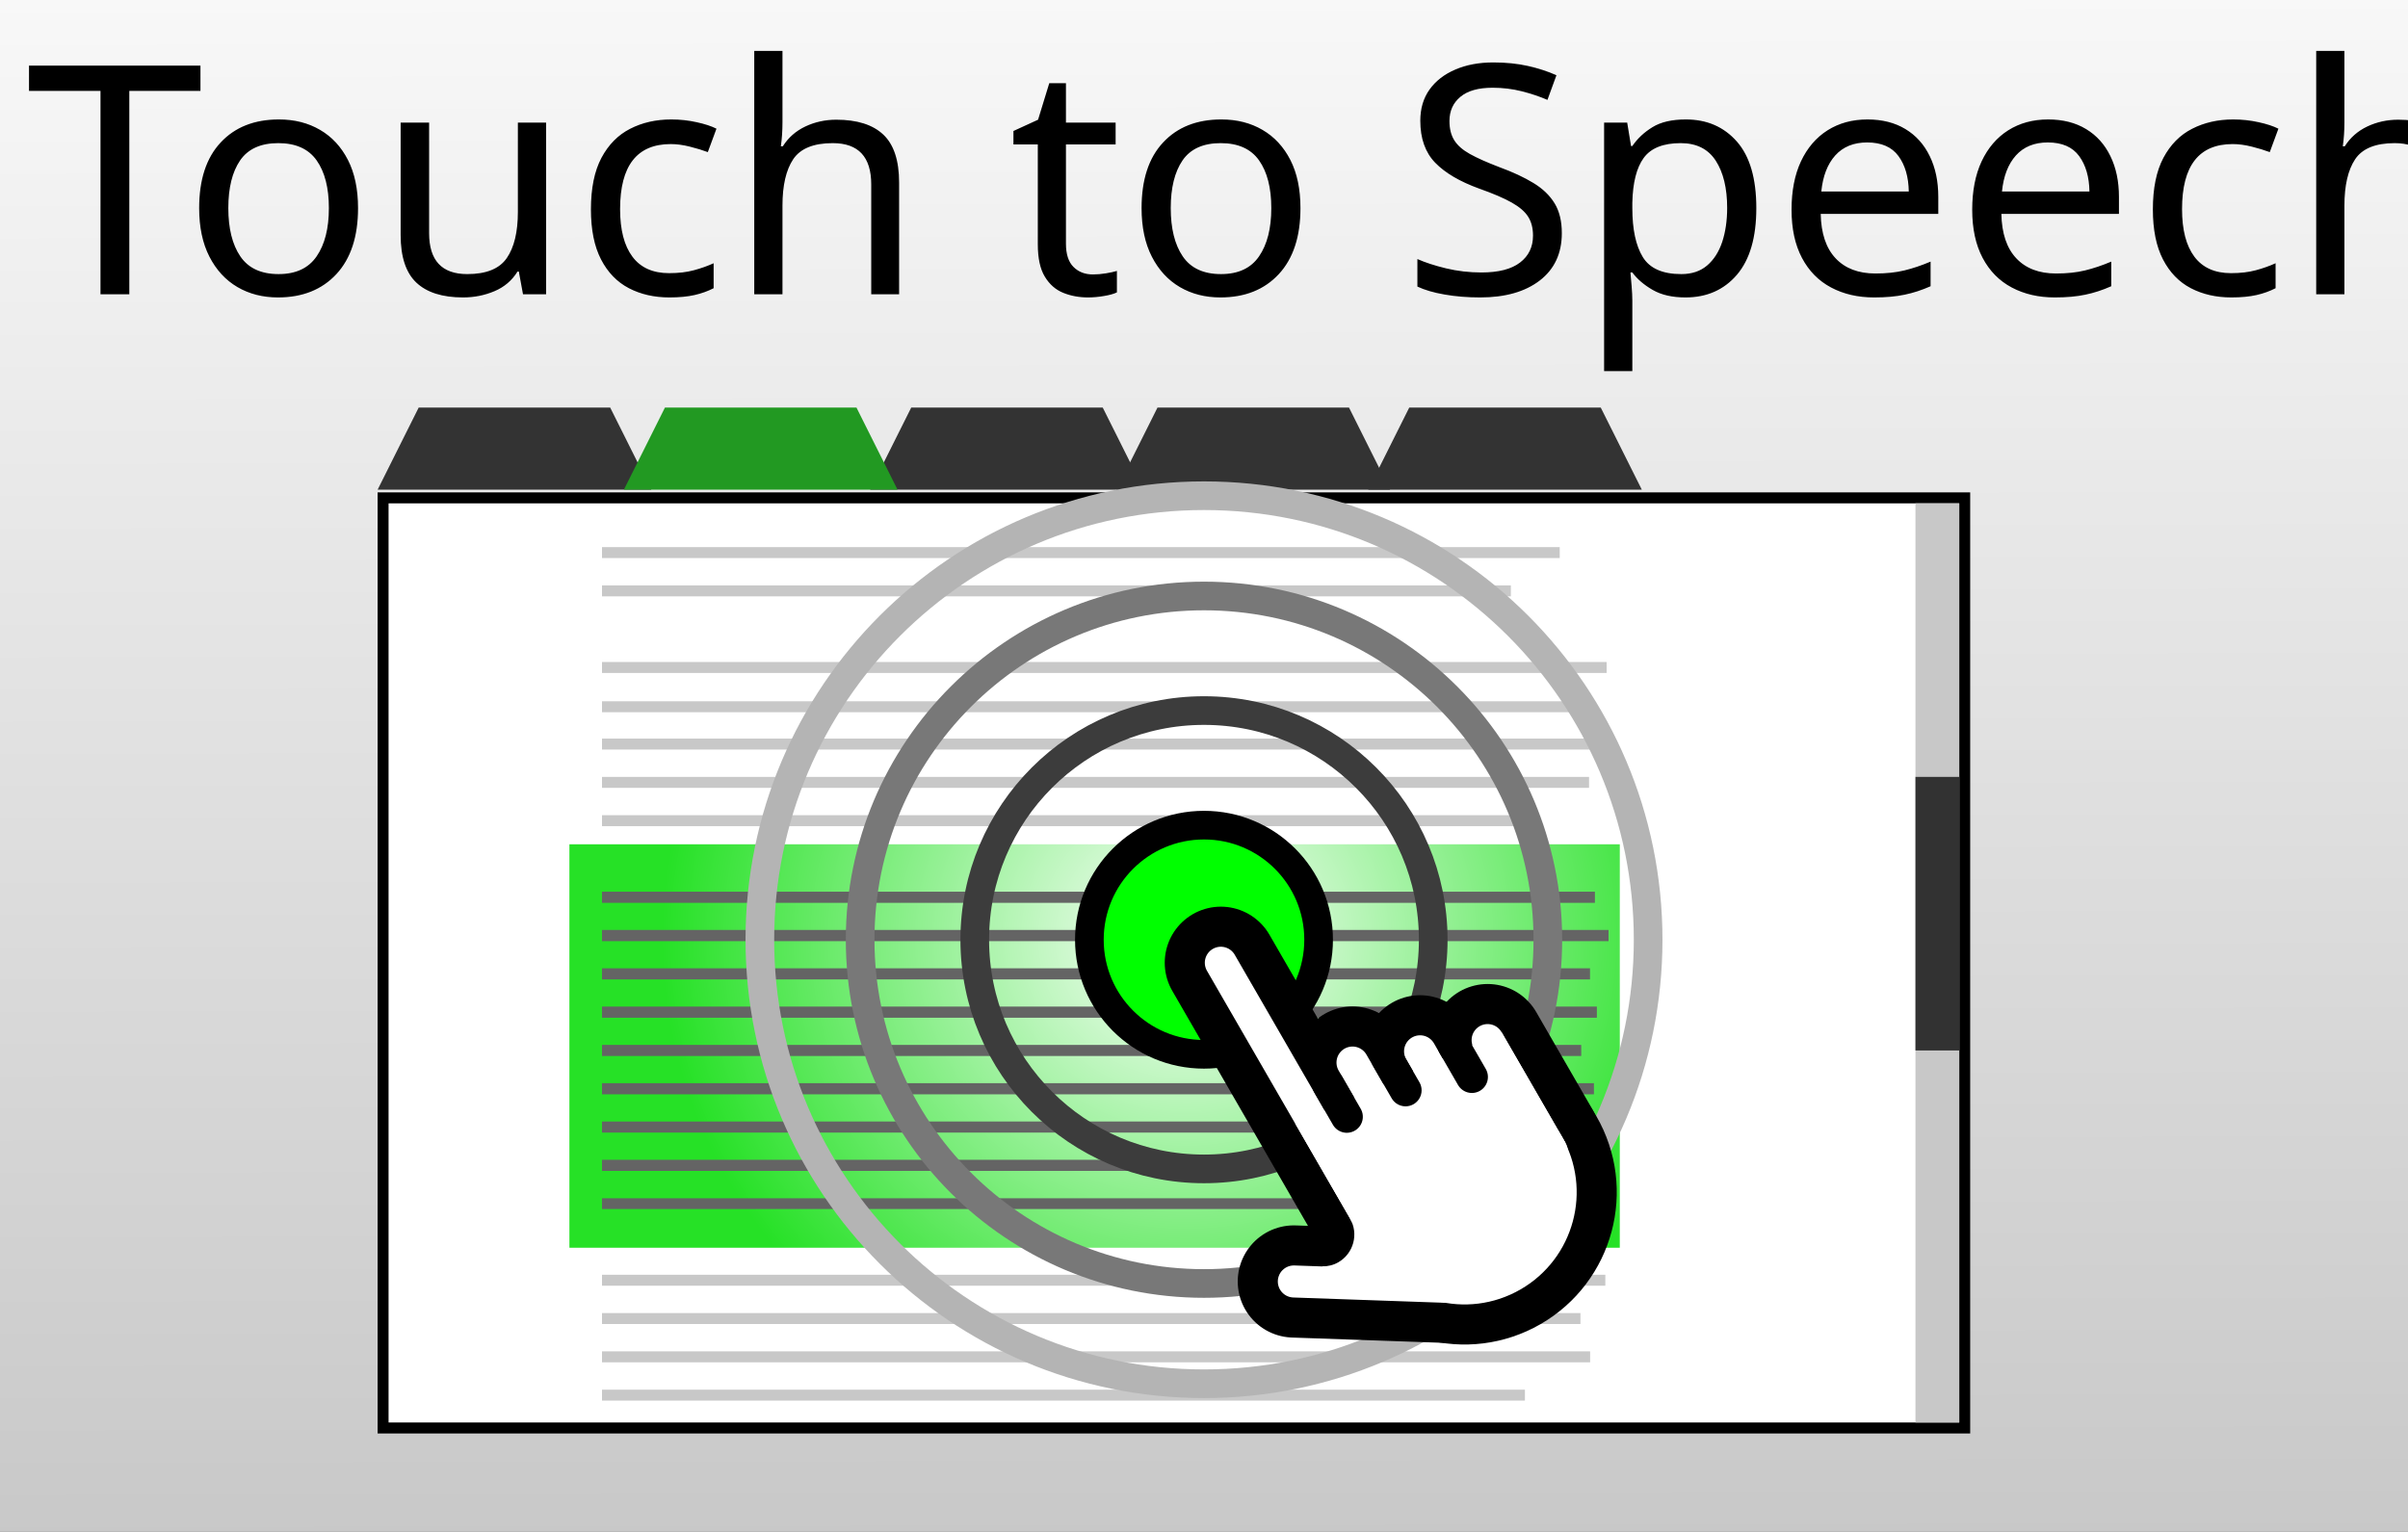
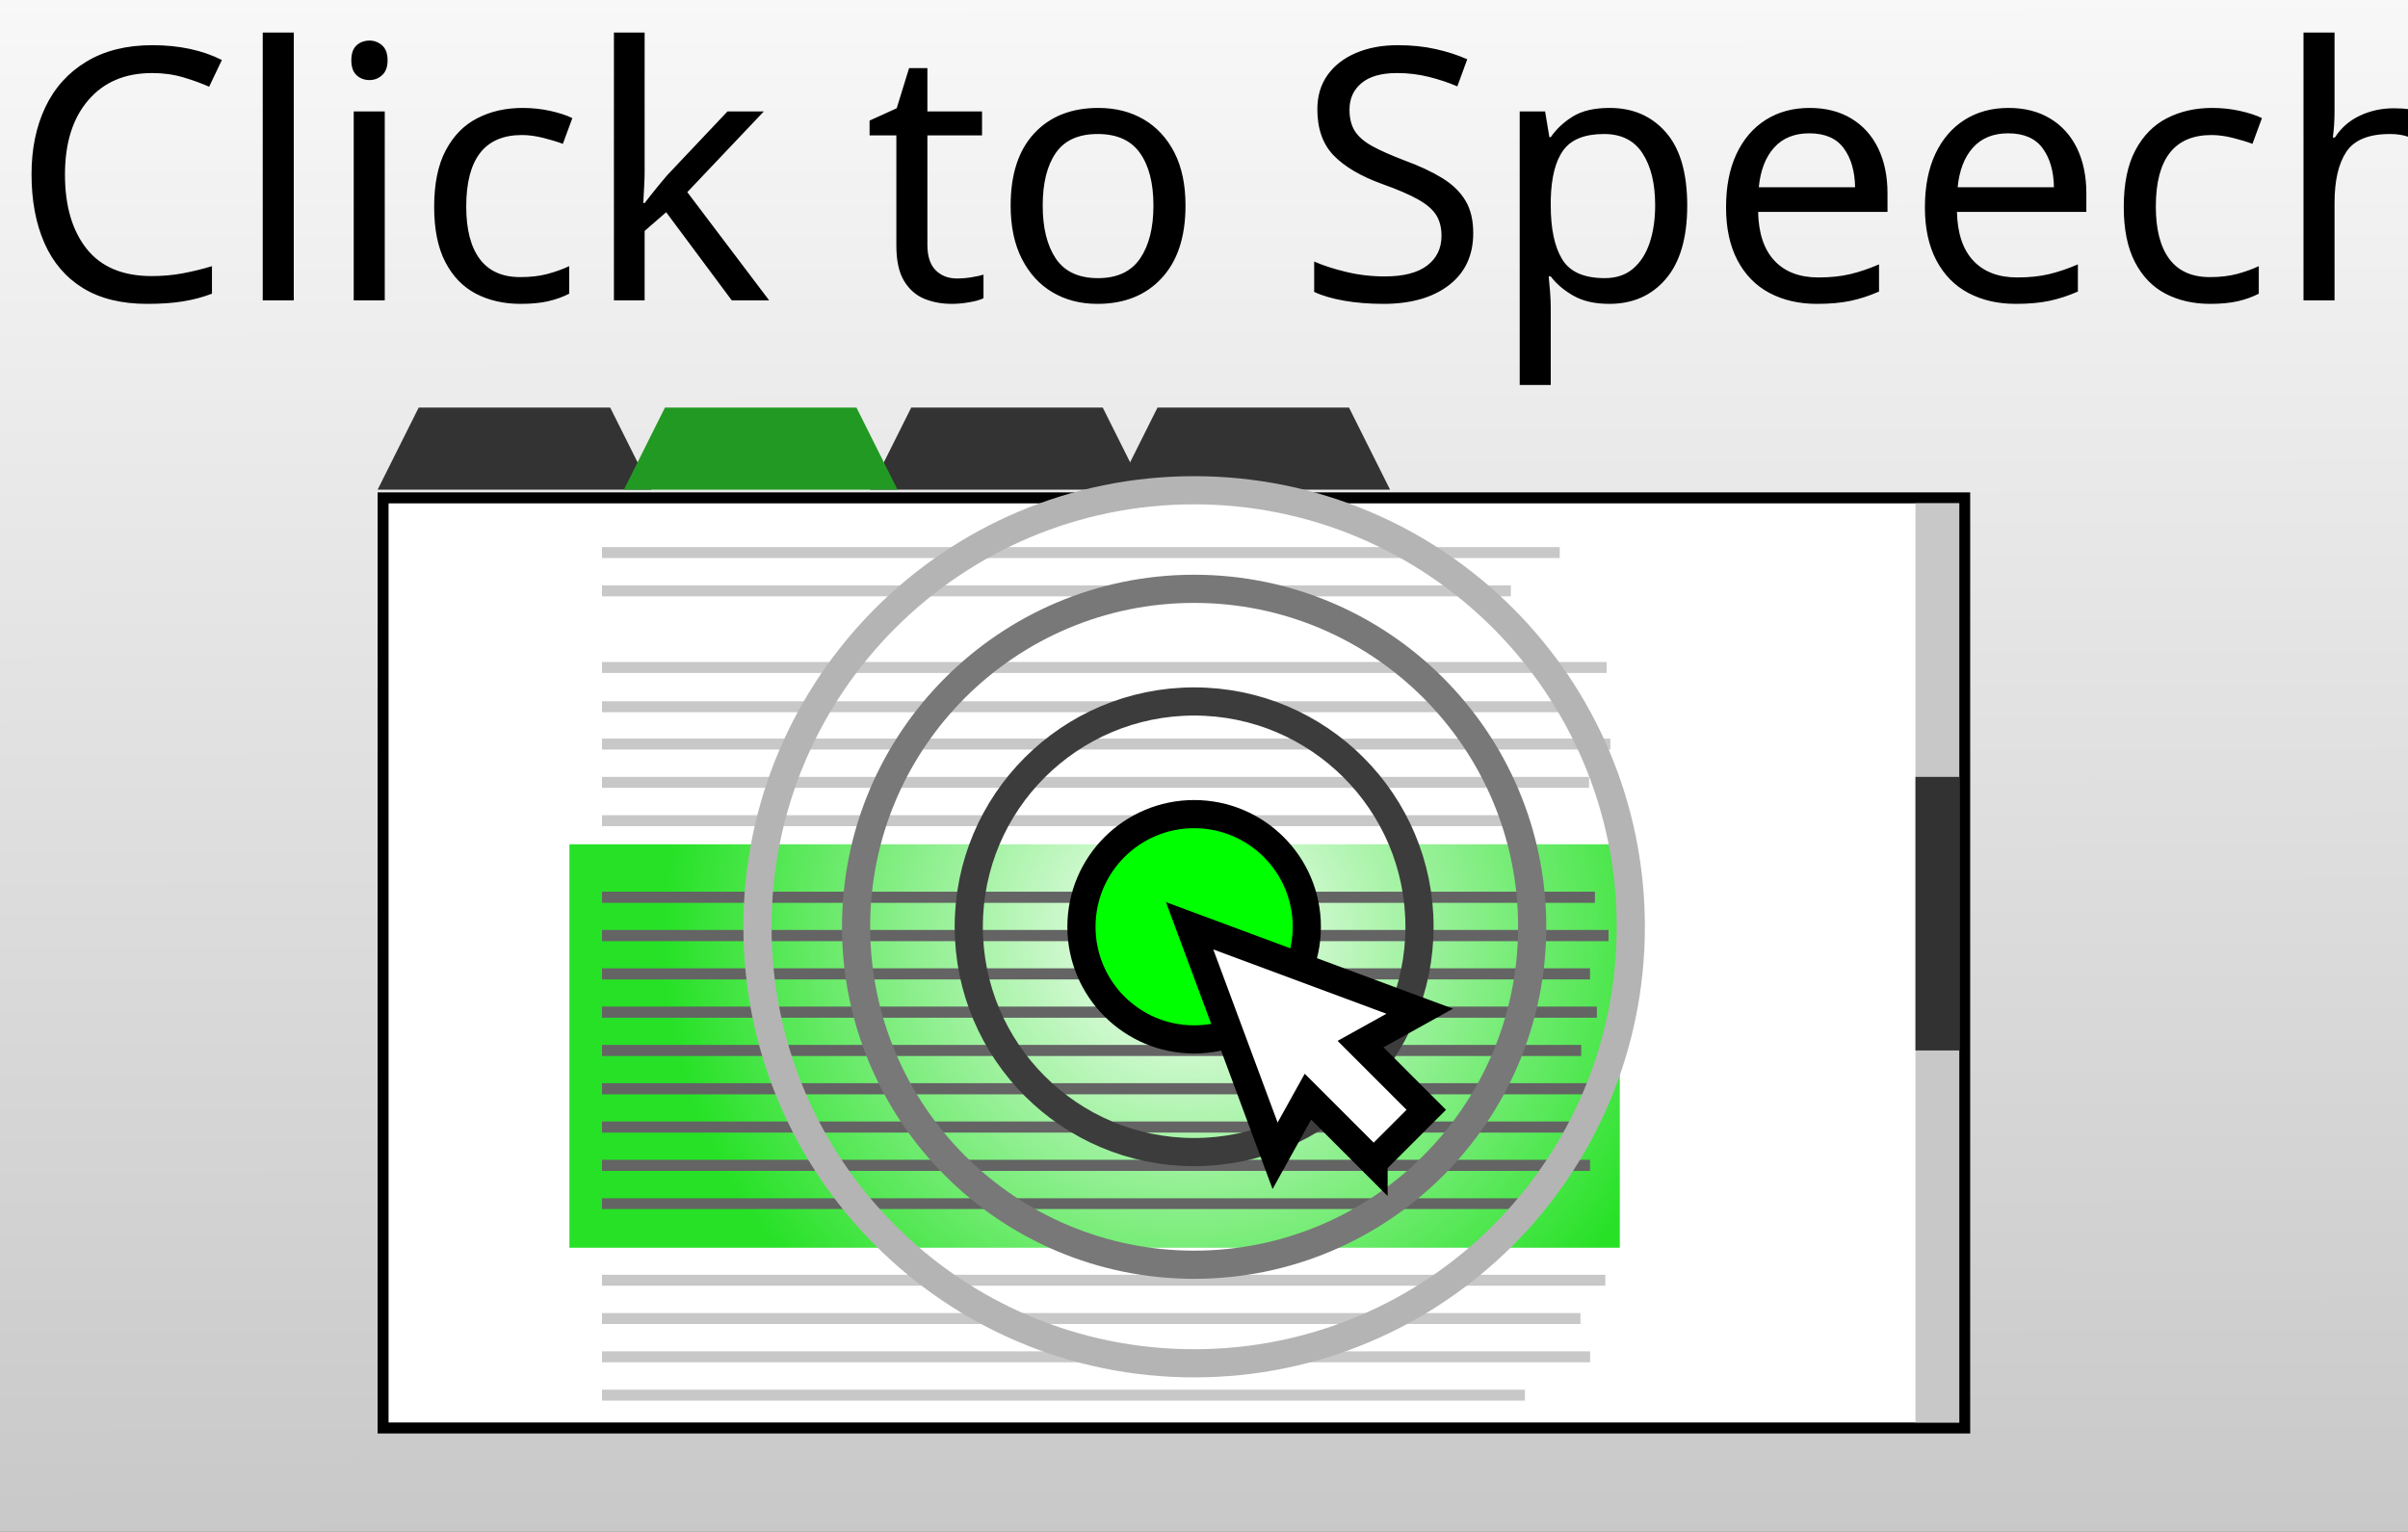
<svg xmlns="http://www.w3.org/2000/svg" xmlns:xlink="http://www.w3.org/1999/xlink" width="440" height="280" viewBox="0 0 440 280" id="svg4187" version="1.1">
  <defs id="defs4189">
    <linearGradient id="linearGradient4342">
      <stop style="stop-color:#ffffff;stop-opacity:1" offset="0" id="stop4344" />
      <stop style="stop-color:#26e126;stop-opacity:1" offset="1" id="stop4346" />
    </linearGradient>
    <linearGradient id="linearGradient4199">
      <stop style="stop-color:#f8f8f8;stop-opacity:1" offset="0" id="stop4201" />
      <stop style="stop-color:#c8c8c8;stop-opacity:1" offset="1" id="stop4203" />
    </linearGradient>
    <linearGradient xlink:href="#linearGradient4199" id="linearGradient4207" x1="205.794" y1="771.385" x2="206.305" y2="1054.073" gradientUnits="userSpaceOnUse" />
    <radialGradient xlink:href="#linearGradient4342" id="radialGradient4348" cx="216.898" cy="911.951" fx="216.898" fy="911.951" r="95.964" gradientTransform="matrix(-0.9997088,0.02413099,-0.02295385,-0.950942,454.6658,1805.704)" gradientUnits="userSpaceOnUse" />
  </defs>
  <g id="layer1" transform="translate(0,-772.3622)">
    <rect style="opacity:1;fill:url(#linearGradient4207);fill-opacity:1.0;stroke:#000000;stroke-width:2;stroke-linecap:round;stroke-miterlimit:4;stroke-dasharray:none;stroke-opacity:0.997" id="rect4735" width="442" height="282" x="-1" y="771.362" />
    <rect style="opacity:1;fill:#ffffff;fill-opacity:1;stroke:#000000;stroke-width:2;stroke-linecap:round;stroke-miterlimit:4;stroke-dasharray:none;stroke-opacity:0.997" id="rect4737" width="289" height="170" x="70" y="863.362" />
    <path style="fill:#333333;fill-opacity:1;fill-rule:evenodd;stroke:#000000;stroke-width:0;stroke-linecap:butt;stroke-linejoin:miter;stroke-miterlimit:4;stroke-dasharray:none;stroke-opacity:1" d="m 69,861.862 7.5,-15 35,0 7.5,15 -50,0 z" id="path4739" />
    <path style="fill:#333333;fill-opacity:1;fill-rule:evenodd;stroke:#000000;stroke-width:0;stroke-linecap:butt;stroke-linejoin:miter;stroke-miterlimit:4;stroke-dasharray:none;stroke-opacity:1" d="m 159,861.862 7.5,-15 35,0 7.5,15 -50,0 z" id="path4739-7-5" />
    <path style="fill:#229922;fill-opacity:1;fill-rule:evenodd;stroke:#000000;stroke-width:0;stroke-linecap:butt;stroke-linejoin:miter;stroke-miterlimit:4;stroke-dasharray:none;stroke-opacity:1" d="m 114,861.862 7.5,-15 35,0 7.5,15 -50,0 z" id="path4739-7" />
    <path style="fill:none;fill-rule:evenodd;stroke:#c8c8c8;stroke-width:2;stroke-linecap:butt;stroke-linejoin:miter;stroke-miterlimit:4;stroke-dasharray:none;stroke-opacity:1" d="m 110,873.362 175,0" id="path4779" />
    <use x="0" y="0" xlink:href="#path4779" transform="matrix(0.9489796,0,0,1,5.612245,7)" id="use4915" width="100%" height="100%" />
    <use x="0" y="0" xlink:href="#path4779" transform="matrix(1.04898,0,0,1,-5.387755,21)" id="use4919" width="100%" height="100%" style="stroke:#000000;stroke-opacity:1" />
    <use x="0" y="0" xlink:href="#path4779" transform="matrix(1.022449,0,0,1,-2.469388,28.17857)" id="use4921" width="100%" height="100%" style="stroke:#000000;stroke-opacity:1" />
    <use x="0" y="0" xlink:href="#path4779" transform="matrix(1.052856,0,0,1,-5.814173,35)" id="use4923" width="100%" height="100%" style="stroke:#000000;stroke-opacity:1" />
    <use x="0" y="0" xlink:href="#path4779" transform="matrix(1.030612,0,0,1,-3.367346,42)" id="use4925" width="100%" height="100%" style="stroke:#000000;stroke-opacity:1" />
    <use x="0" y="0" xlink:href="#path4779" transform="matrix(0.9667668,0,0,1,3.655653,49)" id="use4927" width="100%" height="100%" style="stroke:#000000;stroke-opacity:1" />
    <rect style="opacity:1;fill:url(#radialGradient4348);fill-opacity:1;stroke:none;stroke-width:2;stroke-linecap:round;stroke-miterlimit:4;stroke-dasharray:none;stroke-opacity:1" id="rect5077" width="191.929" height="73.741" x="104.046" y="926.679" />
    <path id="use4931" d="m 110,936.362 181.429,0" style="fill:none;fill-rule:evenodd;stroke:#646464;stroke-width:2.036;stroke-linecap:butt;stroke-linejoin:miter;stroke-miterlimit:4;stroke-dasharray:none;stroke-opacity:1" />
    <path id="use4933" d="m 110,943.362 183.92,0" style="fill:none;fill-rule:evenodd;stroke:#646464;stroke-width:2.05;stroke-linecap:butt;stroke-linejoin:miter;stroke-miterlimit:4;stroke-dasharray:none;stroke-opacity:1" />
    <path id="use4935" d="m 110,950.362 180.536,0" style="fill:none;fill-rule:evenodd;stroke:#646464;stroke-width:2.031;stroke-linecap:butt;stroke-linejoin:miter;stroke-miterlimit:4;stroke-dasharray:none;stroke-opacity:1" />
    <path id="use4937" d="m 110,957.362 181.786,0" style="fill:none;fill-rule:evenodd;stroke:#646464;stroke-width:2.038;stroke-linecap:butt;stroke-linejoin:miter;stroke-miterlimit:4;stroke-dasharray:none;stroke-opacity:1" />
    <path id="use4939" d="m 110,964.362 178.929,0" style="fill:none;fill-rule:evenodd;stroke:#646464;stroke-width:2.022;stroke-linecap:butt;stroke-linejoin:miter;stroke-miterlimit:4;stroke-dasharray:none;stroke-opacity:1" />
    <path id="use4941" d="m 110,971.362 181.25,0" style="fill:none;fill-rule:evenodd;stroke:#646464;stroke-width:2.035;stroke-linecap:butt;stroke-linejoin:miter;stroke-miterlimit:4;stroke-dasharray:none;stroke-opacity:1" />
    <path id="use4943" d="m 110,978.362 179.464,0" style="fill:none;fill-rule:evenodd;stroke:#646464;stroke-width:2.025;stroke-linecap:butt;stroke-linejoin:miter;stroke-miterlimit:4;stroke-dasharray:none;stroke-opacity:1" />
    <path id="use4945" d="m 110,985.362 180.536,0" style="fill:none;fill-rule:evenodd;stroke:#646464;stroke-width:2.031;stroke-linecap:butt;stroke-linejoin:miter;stroke-miterlimit:4;stroke-dasharray:none;stroke-opacity:1" />
    <path id="use4947" d="m 110,992.362 168.571,0" style="fill:none;fill-rule:evenodd;stroke:#646464;stroke-width:1.963;stroke-linecap:butt;stroke-linejoin:miter;stroke-miterlimit:4;stroke-dasharray:none;stroke-opacity:1" />
    <use x="0" y="0" xlink:href="#path4779" transform="matrix(1.047621,0,0,1,-5.238363,133)" id="use4951" width="100%" height="100%" style="stroke:#000000;stroke-opacity:1" />
    <use x="0" y="0" xlink:href="#path4779" transform="matrix(1.021646,0,0,1,-2.381074,140)" id="use4953" width="100%" height="100%" style="stroke:#000000;stroke-opacity:1" />
    <use x="0" y="0" xlink:href="#path4779" transform="matrix(1.031748,0,0,1,-3.492242,147)" id="use4955" width="100%" height="100%" style="stroke:#000000;stroke-opacity:1" />
    <use x="0" y="0" xlink:href="#path4779" transform="matrix(0.963658,0,0,1,3.997627,154)" id="use4957" width="100%" height="100%" style="stroke:#0000b8;stroke-opacity:1" />
-     <text xml:space="preserve" style="font-style:normal;font-variant:normal;font-weight:300;font-stretch:normal;font-size:58.533px;line-height:125%;font-family:Ubuntu;-inkscape-font-specification:'Ubuntu, Light';text-align:start;letter-spacing:0px;word-spacing:0px;writing-mode:lr-tb;text-anchor:start;fill:#000000;fill-opacity:1;stroke:none;stroke-width:1px;stroke-linecap:butt;stroke-linejoin:miter;stroke-opacity:1" x="4.721" y="826.145" id="text4829">
-       <tspan id="tspan4831" x="4.721" y="826.145">Touch to Speech </tspan>
-     </text>
    <path style="fill:#333333;fill-opacity:1;fill-rule:evenodd;stroke:#000000;stroke-width:0;stroke-linecap:butt;stroke-linejoin:miter;stroke-miterlimit:4;stroke-dasharray:none;stroke-opacity:1" d="m 204,861.862 7.5,-15 35,0 7.5,15 -50,0 z" id="path4739-7-5-1" />
-     <g id="g5053" transform="matrix(2.61793,0,0,2.61793,-195.1289,-1736.089)">
-       <circle r="8" id="path3001" style="fill:#00ff00;fill-opacity:1;stroke:#000000;stroke-width:2;stroke-miterlimit:4;stroke-dasharray:none;stroke-opacity:1" cx="158.571" cy="1023.791" />
-       <circle r="16" id="path3803" style="fill:none;stroke:#3c3c3c;stroke-width:2;stroke-linecap:round;stroke-miterlimit:4;stroke-dasharray:none;stroke-opacity:1" cx="158.571" cy="1023.791" />
-       <ellipse ry="24" rx="24" id="path3803-8" style="fill:none;stroke:#787878;stroke-width:2;stroke-linecap:round;stroke-miterlimit:4;stroke-dasharray:none;stroke-opacity:1" cx="158.571" cy="1023.791" />
-       <ellipse ry="31" rx="31" id="path3803-8-0" style="fill:none;stroke:#b4b4b4;stroke-width:2;stroke-miterlimit:4;stroke-dasharray:none;stroke-opacity:1" cx="158.571" cy="1023.791" />
-       <g transform="matrix(0.9689975,-0.559451,0.5594509,0.9689975,70.86919,1058.543)" id="g3880">
-         <path style="fill:none;stroke:#000000;stroke-width:7;stroke-linecap:round;stroke-linejoin:miter;stroke-miterlimit:4;stroke-dasharray:none;stroke-opacity:1" d="m 83.602,14.063 0,19.5" id="path4317" />
-         <path style="fill:none;stroke:#000000;stroke-width:7;stroke-linecap:round;stroke-linejoin:miter;stroke-miterlimit:4;stroke-dasharray:none;stroke-opacity:1" d="m 87.602,23.563 0,10" id="path4317-1" />
-         <path style="fill:none;stroke:#000000;stroke-width:7;stroke-linecap:round;stroke-linejoin:miter;stroke-miterlimit:4;stroke-dasharray:none;stroke-opacity:1" d="m 91.602,25.063 0,8.5" id="path4317-1-3" />
-         <path style="fill:none;stroke:#000000;stroke-width:7;stroke-linecap:round;stroke-linejoin:miter;stroke-miterlimit:4;stroke-dasharray:none;stroke-opacity:1" d="m 95.602,26.563 0,7" id="path4317-1-3-1" />
-         <circle style="fill:#000000;fill-opacity:1;stroke:#000000;stroke-width:4;stroke-linecap:round;stroke-miterlimit:4;stroke-dasharray:none;stroke-opacity:1" id="path4883" transform="matrix(0.9804138,0,0,0.9804138,105.0272,25.39413)" cx="-15.733" cy="8.842" r="7.69" />
-         <path style="fill:none;stroke:#000000;stroke-width:7;stroke-linecap:round;stroke-linejoin:miter;stroke-miterlimit:4;stroke-dasharray:none;stroke-opacity:1" d="m 85.602,38.563 -8,-5" id="path4885" />
-         <path style="fill:#fff9ff;fill-opacity:1;stroke:#ffffff;stroke-width:2;stroke-linecap:round;stroke-linejoin:miter;stroke-miterlimit:4;stroke-dasharray:none;stroke-opacity:1" d="m 83.602,14.063 0,19.5" id="path4317-8" />
-         <path style="fill:#fff9ff;fill-opacity:1;stroke:#ffffff;stroke-width:2;stroke-linecap:round;stroke-linejoin:miter;stroke-miterlimit:4;stroke-dasharray:none;stroke-opacity:1" d="m 87.602,23.563 0,10" id="path4317-8-1" />
-         <path style="fill:#fff9ff;fill-opacity:1;stroke:#ffffff;stroke-width:2;stroke-linecap:round;stroke-linejoin:miter;stroke-miterlimit:4;stroke-dasharray:none;stroke-opacity:1" d="m 91.602,25.063 0,8.5" id="path4317-8-1-4" />
-         <path style="fill:#fff9ff;fill-opacity:1;stroke:#ffffff;stroke-width:2;stroke-linecap:round;stroke-linejoin:miter;stroke-miterlimit:4;stroke-dasharray:none;stroke-opacity:1" d="m 95.602,26.563 0,8" id="path4317-8-1-4-2" />
-         <path style="fill:#fff9ff;fill-opacity:1;stroke:#ffffff;stroke-width:2;stroke-linecap:round;stroke-linejoin:miter;stroke-miterlimit:4;stroke-dasharray:none;stroke-opacity:1" d="m 77.602,33.563 8,5" id="path4317-8-11" />
-         <circle style="fill:#ffffff;fill-opacity:1;stroke:none" id="path4883-8-4" transform="matrix(0.9102984,0,0,0.9102984,103.9241,26.01411)" cx="-15.733" cy="8.842" r="7.69" />
-         <path style="fill:#ffffff;fill-opacity:1;stroke:none" d="m 82.602,34.563 0,-9.5 14,1.5 0,8 z" id="path5172" />
-         <path style="fill:none;stroke:#000000;stroke-width:2;stroke-linecap:round;stroke-linejoin:miter;stroke-miterlimit:4;stroke-dasharray:none;stroke-opacity:1" d="m 93.602,25.756 0,2.308" id="path5096-8-3" />
-         <path style="fill:none;stroke:#000000;stroke-width:2;stroke-linecap:round;stroke-linejoin:miter;stroke-miterlimit:4;stroke-dasharray:none;stroke-opacity:1" d="m 89.602,24.409 0,2.308" id="path5096-8" />
-         <path style="fill:none;stroke:#000000;stroke-width:2;stroke-linecap:round;stroke-linejoin:miter;stroke-miterlimit:4;stroke-dasharray:none;stroke-opacity:1" d="m 85.602,24.006 0,2.308" id="path5096" />
-         <path style="fill:#ffffff;fill-opacity:1;stroke:none" d="m 82.602,31.913 c 0,1.105 -0.895,2 -2,2 -0.365,0 -0.705,-0.11 -1,-0.281 l 0,1.781 5,1.5 z" id="path3834" />
-       </g>
-     </g>
    <rect style="opacity:1;fill:#c8c8c8;fill-opacity:1;stroke:#b4b4b4;stroke-width:0;stroke-linecap:round;stroke-miterlimit:4;stroke-dasharray:none;stroke-opacity:1" id="rect4241" width="8" height="168" x="350" y="864.362" />
    <rect style="opacity:1;fill:#323232;fill-opacity:1;stroke:#b4b4b4;stroke-width:0;stroke-linecap:round;stroke-miterlimit:4;stroke-dasharray:none;stroke-opacity:1" id="rect4243" width="8" height="50" x="350" y="914.362" />
-     <path style="fill:#333333;fill-opacity:1;fill-rule:evenodd;stroke:#000000;stroke-width:0;stroke-linecap:butt;stroke-linejoin:miter;stroke-miterlimit:4;stroke-dasharray:none;stroke-opacity:1" d="m 250,861.862 7.5,-15 35,0 7.5,15 -50,0 z" id="path4739-7-5-1-8" />
+     <g id="g4315" transform="matrix(2.573812,0,0,2.573812,-481.0405,-1921.792)">
+       <circle r="8" id="path3001-1" style="fill:#00ff00;fill-opacity:1;stroke:#000000;stroke-width:2;stroke-miterlimit:4;stroke-dasharray:none;stroke-opacity:1" cx="271.674" cy="1112.571" />
+       <circle r="16" id="path3803-6" style="fill:none;stroke:#3c3c3c;stroke-width:2;stroke-linecap:round;stroke-miterlimit:4;stroke-dasharray:none;stroke-opacity:1" cx="271.674" cy="1112.571" />
+       <ellipse ry="24" rx="24" id="path3803-8-04" style="fill:none;stroke:#787878;stroke-width:2;stroke-linecap:round;stroke-miterlimit:4;stroke-dasharray:none;stroke-opacity:1" cx="271.674" cy="1112.571" />
+       <ellipse ry="31" rx="31" id="path3803-8-0-5" style="fill:none;stroke:#b4b4b4;stroke-width:2;stroke-miterlimit:4;stroke-dasharray:none;stroke-opacity:1" cx="271.674" cy="1112.571" />
+       <path id="path4169" d="m 273.284,1137.728 -2.028,3.026 -0.826,-3.355 2.854,0.328 z" style="fill:none;fill-rule:evenodd;stroke:none;stroke-width:1px;stroke-linecap:butt;stroke-linejoin:miter;stroke-opacity:1" />
+       <path id="path4136" d="m 284.421,1129.302 -4.667,-4.667 -2.333,4.2 -6.067,-16.334 16.334,6.067 -4.2,2.333 4.667,4.667 -3.734,3.733 z" style="fill:#ffffff;fill-opacity:1;fill-rule:evenodd;stroke:#000000;stroke-width:1.98;stroke-linecap:butt;stroke-linejoin:miter;stroke-miterlimit:4;stroke-dasharray:none;stroke-opacity:1" />
+     </g>
+     <text xml:space="preserve" style="font-style:normal;font-variant:normal;font-weight:300;font-stretch:normal;font-size:64.426px;line-height:125%;font-family:Ubuntu;-inkscape-font-specification:'Ubuntu, Light';text-align:start;letter-spacing:0px;word-spacing:0px;writing-mode:lr-tb;text-anchor:start;fill:#000000;fill-opacity:1;stroke:none;stroke-width:1px;stroke-linecap:butt;stroke-linejoin:miter;stroke-opacity:1" x="1.824" y="827.263" id="text4829-7">
+       <tspan id="tspan4831-5" x="1.824" y="827.263">Click to Speech </tspan>
+     </text>
  </g>
</svg>
